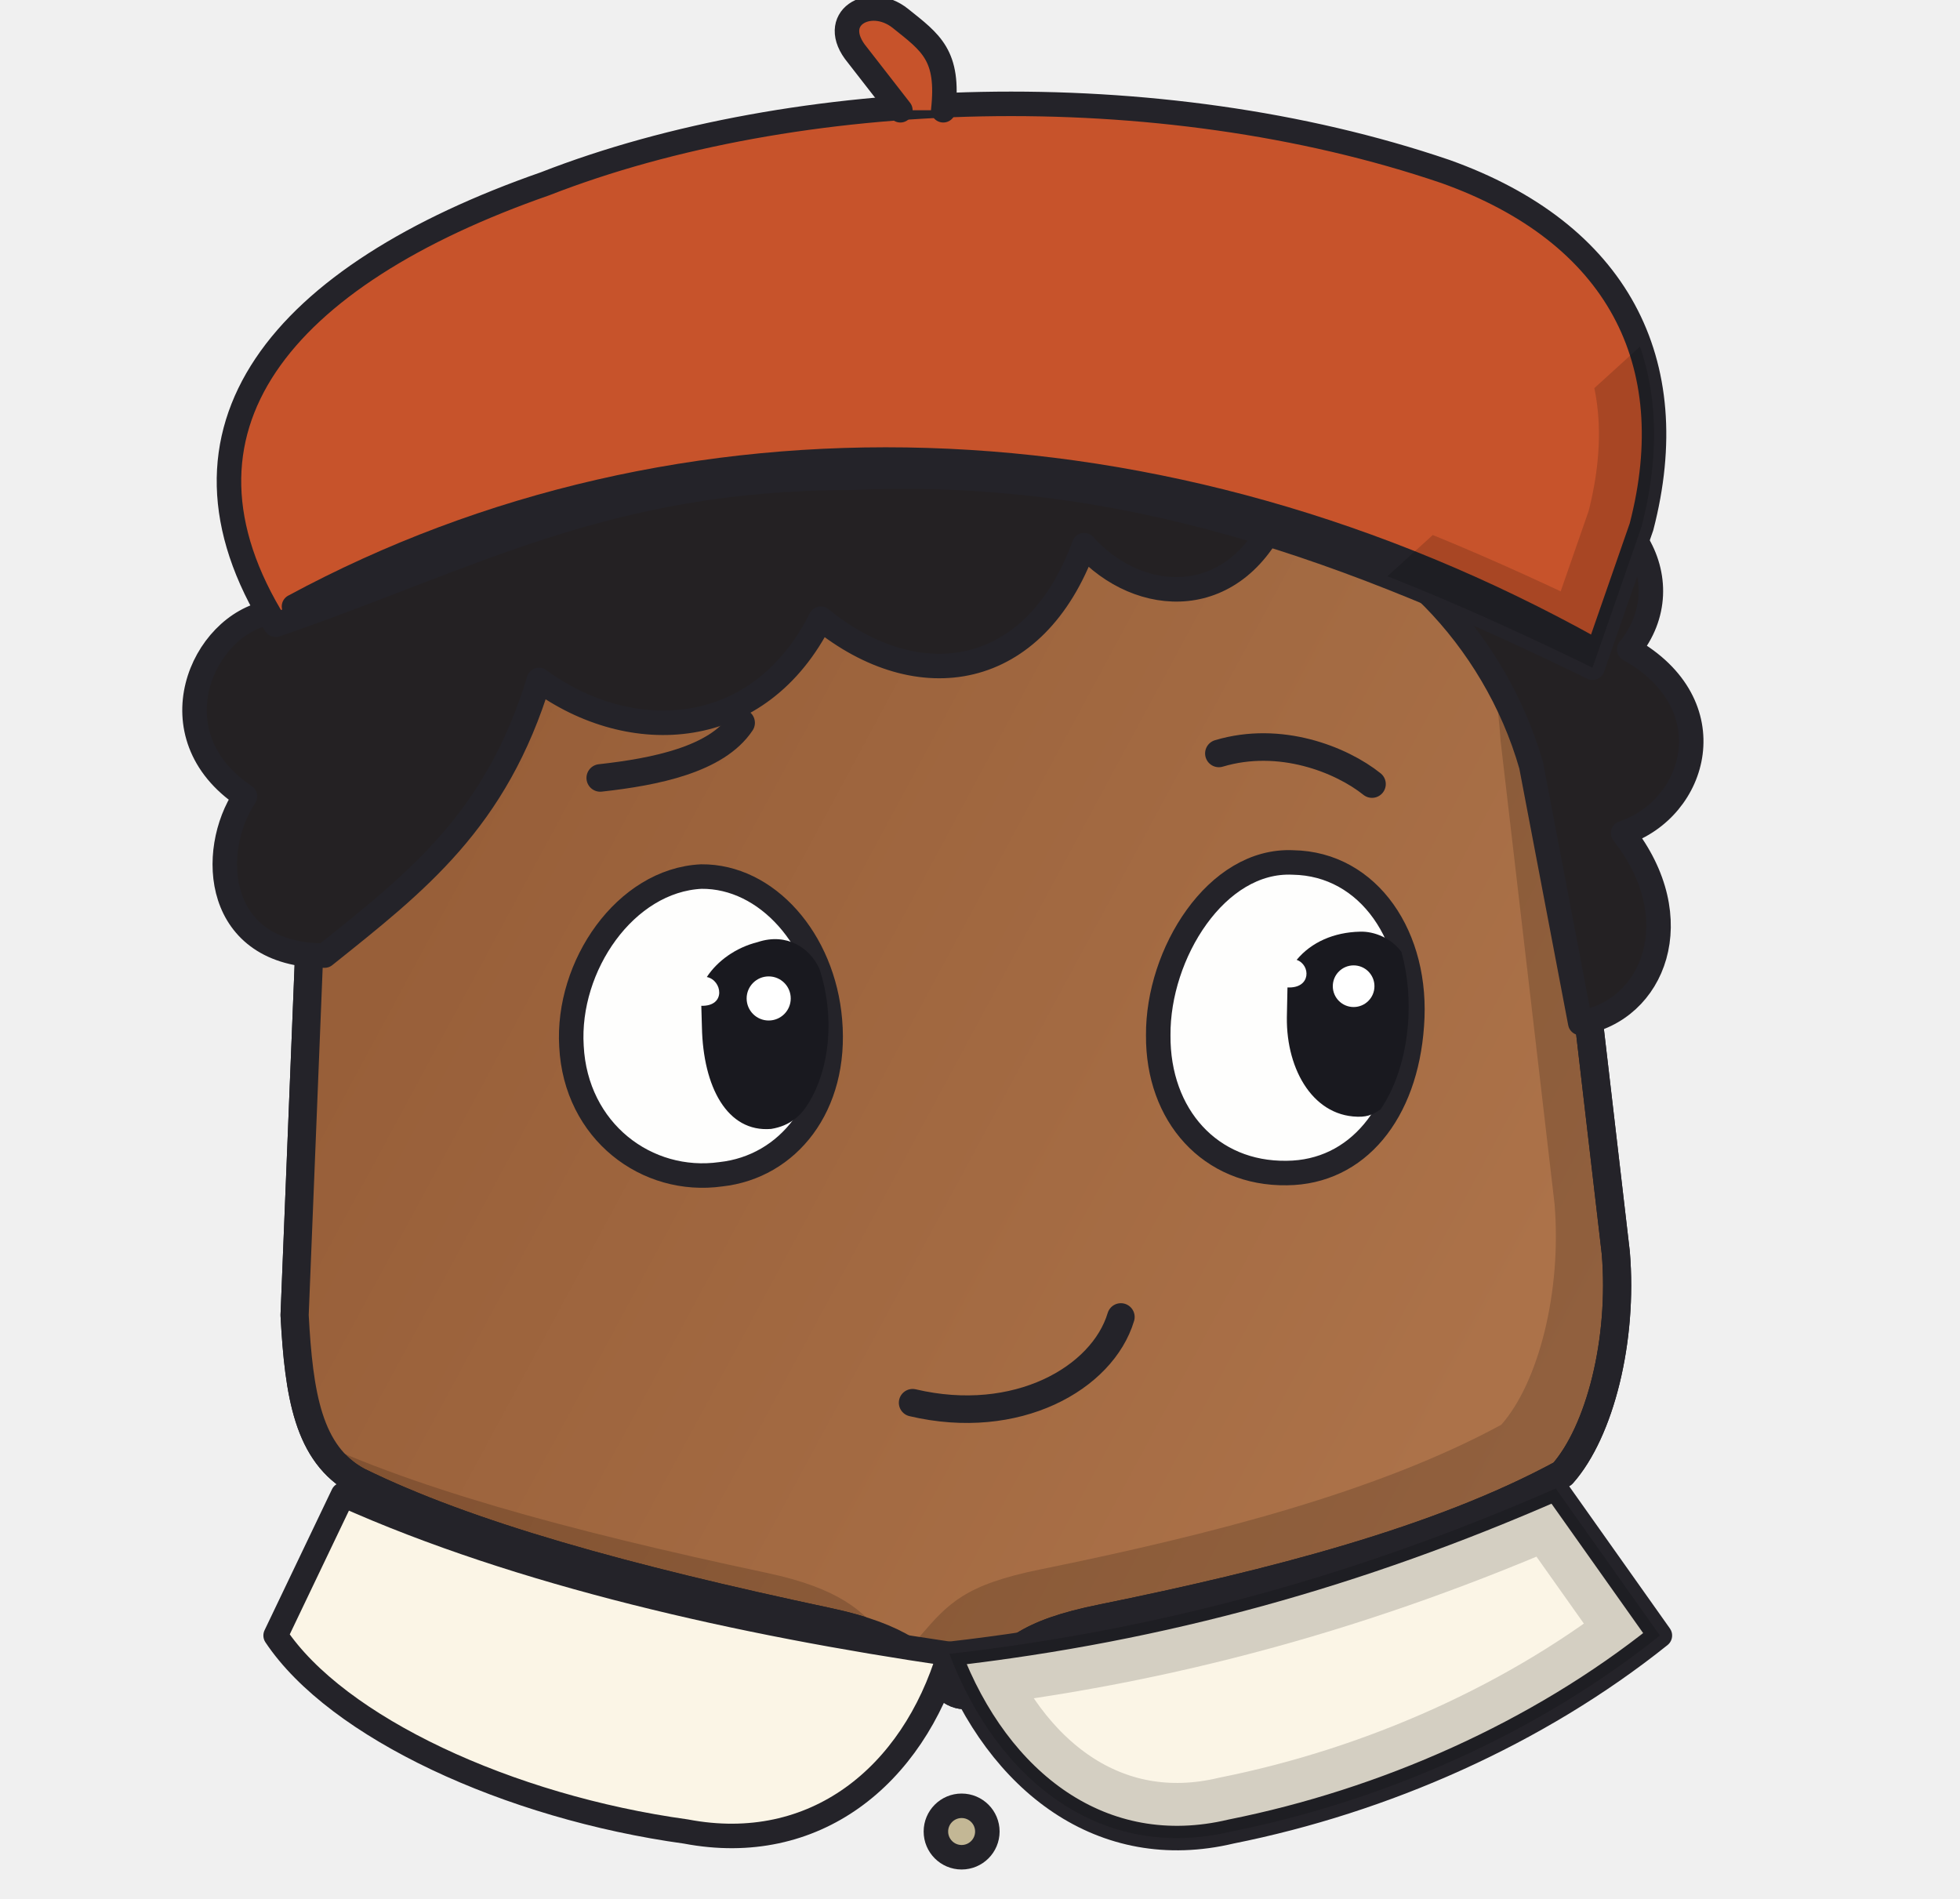
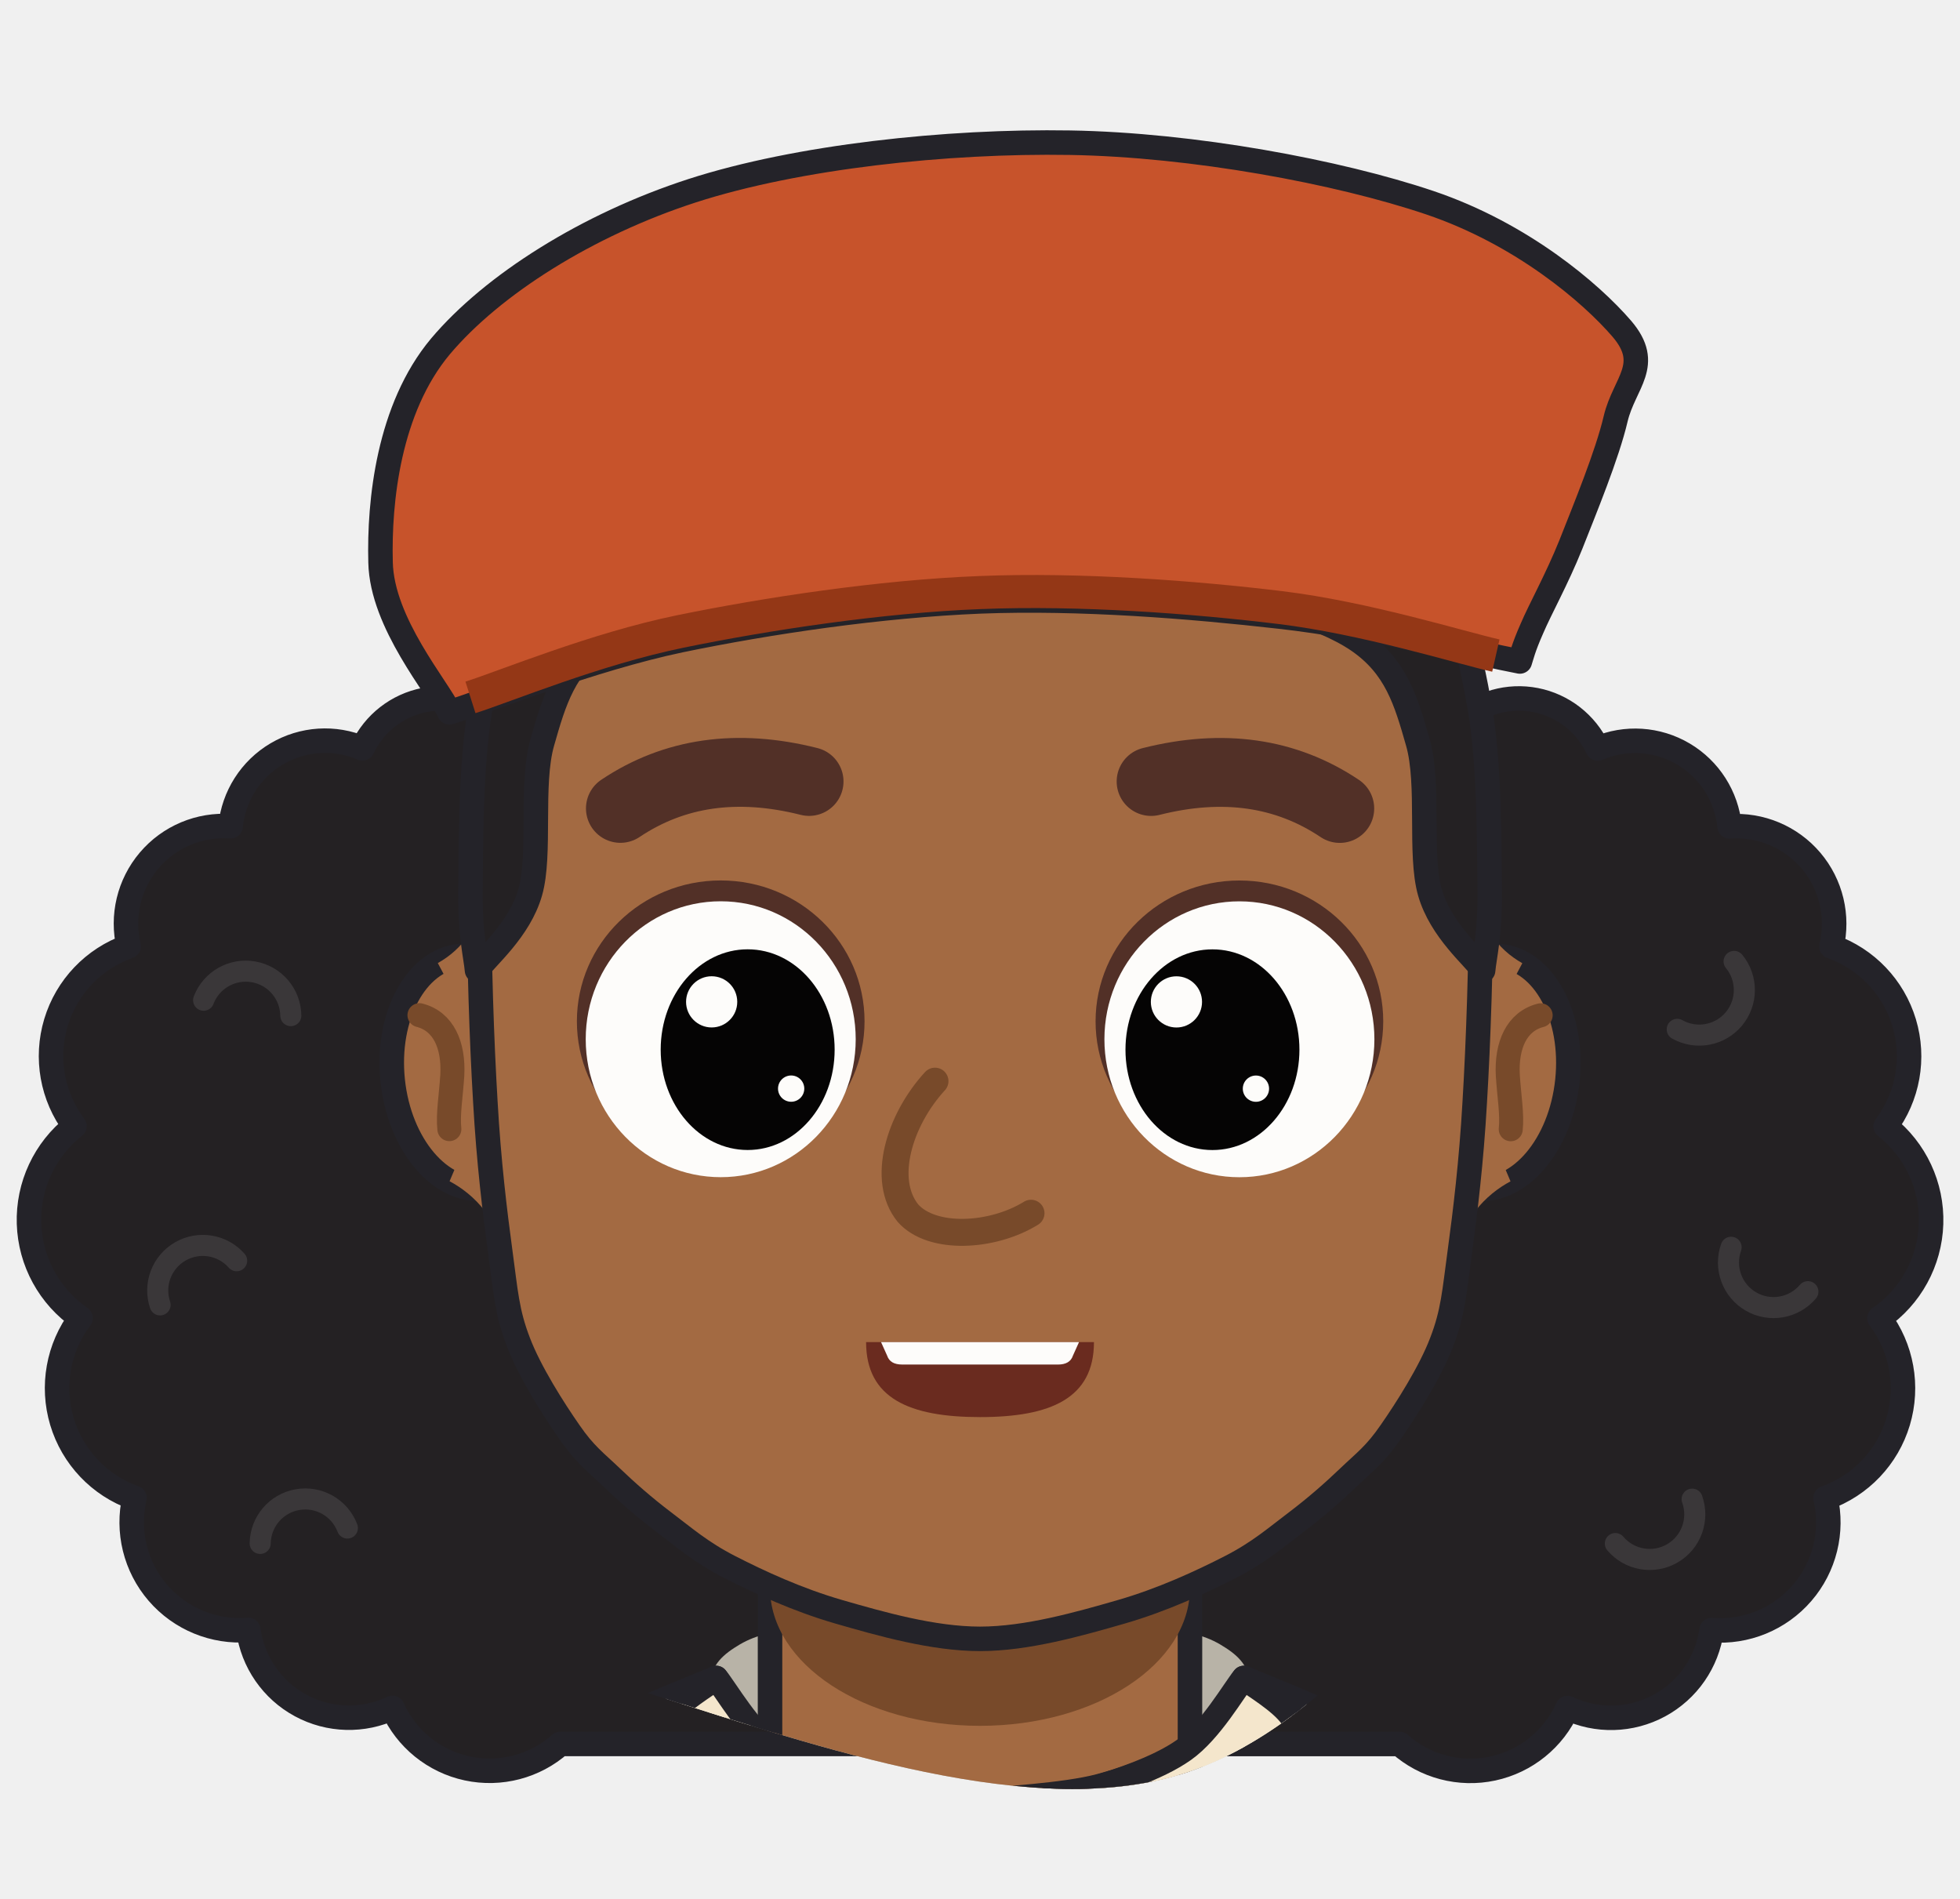
- <svg xmlns="http://www.w3.org/2000/svg" viewBox="0 0 320 310" fill="none" stroke="#242329" stroke-width="4" stroke-linecap="round" stroke-linejoin="round" role="img" aria-labelledby="curly-amused-title curly-amused-description">
+ <svg xmlns="http://www.w3.org/2000/svg" viewBox="0 0 320 310" width="320" height="310">
  <defs>
-     <linearGradient id="curly-amused-skin" x1="84" y1="144" x2="251" y2="234" gradientUnits="userSpaceOnUse">
-       <stop stop-color="#985F39" />
-       <stop offset=".55" stop-color="#A36A42" />
-       <stop offset="1" stop-color="#AC7249" />
-     </linearGradient>
-     <linearGradient id="curly-amused-hair" x1="151" y1="43" x2="158" y2="133" gradientUnits="userSpaceOnUse">
-       <stop stop-color="#493225" />
-       <stop offset=".5" stop-color="#533B2B" />
-       <stop offset="1" stop-color="#33251E" />
-     </linearGradient>
-     <linearGradient id="curly-amused-mint" x1="155" y1="20" x2="162" y2="216" gradientUnits="userSpaceOnUse">
-       <stop stop-color="#B5F3D6" />
-       <stop offset=".55" stop-color="#AEF0D2" />
-       <stop offset="1" stop-color="#ABEDCF" />
-     </linearGradient>
-     <linearGradient id="curly-amused-ear-cushion" x1="35" y1="147" x2="62" y2="200" gradientUnits="userSpaceOnUse">
-       <stop stop-color="#309775" />
-       <stop offset="1" stop-color="#349778" />
-     </linearGradient>
-     <linearGradient id="curly-amused-collar-fabric" x1="99" y1="244" x2="112" y2="301" gradientUnits="userSpaceOnUse">
-       <stop stop-color="#18344F" />
-       <stop offset="1" stop-color="#1D3959" />
-     </linearGradient>
-     <clipPath id="curly-amused-hair-boundary">
-       <path d="M60.5 131.2C68.5 80.1 106.6 44 158.6 44.3C210.7 44.5 247.6 79.4 255.4 131.1C251.6 116.7 232 107 212.6 106.6C195.2 105.5 177.9 111 158.3 113.8C139 117 119.2 116.9 99.2 118.3C82 119.7 69.5 124.2 60.5 131.2Z" />
+     <clipPath id="cd1b">
+       <rect x="-4000" y="-4000" width="9000" height="9000" />
    </clipPath>
-     <clipPath id="curly-amused-head-clip">
-       <path d="M61 130.5C63 83 104 44 159 44C212 44 252 82 255 129L263.8 204.5C265 218.8 261.2 233.7 255.1 240.6C235 251.5 207.9 258.5 179.9 264.2C167.5 266.7 164.8 269.8 160.3 275C158.7 277.4 156.1 277.2 154.1 275C150.9 271 147 267.3 135.3 264.8C101.9 257.7 76.3 250.6 58.4 241.8C50.3 237.4 48.8 227.7 48.1 214.7L50.5 155Z" />
+     <clipPath id="cd1cr">
+       <path d="M885.07 551.87C883.18 615.41 806.38 683.02 756.35 740.08C706.60 797.13 653.87 875.55 585.45 894.48C516.77 913.68 421.04 878.80 344.78 855.00C268.52 830.94 156.57 803.08 128.18 750.62C99.78 698.16 151.16 608.38 174.42 540.78C197.94 472.90 210.38 385.83 269.06 343.65C327.47 301.46 442.67 284.96 525.96 287.67C608.71 290.37 707.14 315.25 767.17 359.33C826.66 403.41 886.70 488.59 885.07 551.87Z" />
+       <path d="M-473.50 -700.97L1473.50 -700.97L1473.50 818.77L-473.50 818.77Z" />
    </clipPath>
-     <clipPath id="curly-amused-confident-eyes">
-       <path d="M90 158L238 148L238 199L90 199Z" />
+     <clipPath id="cd1s">
+       <path d="M500 905.2C508.8 904.1 537.1 902.8 552.9 898.6C568.8 894.4 584.7 888 595.3 880.1C605.9 872.1 613 855.8 616.5 850.9C621.8 853.2 636.8 859.1 648.3 864.2C659.7 869.3 672.5 875.4 685.3 881.4C698.1 887.3 712.5 893.3 725 899.9C737.6 906.5 750.8 914.3 760.8 921.1C770.7 927.9 778 934.3 784.6 941C791.2 947.6 795.8 954.2 800.5 960.8C805.1 967.4 808.6 974.1 812.4 980.7C816.1 987.2 821.2 996.8 823 1000L177 1000C178.8 996.8 183.9 987.2 187.6 980.7C191.4 974.1 194.9 967.4 199.5 960.8C204.2 954.2 208.8 947.6 215.4 941C222 934.3 229.3 927.9 239.2 921.1C249.2 914.3 262.4 906.5 275 899.9C287.5 893.3 301.9 887.3 314.7 881.4C327.5 875.4 340.3 869.3 351.7 864.2C363.2 859.1 378.2 853.2 383.5 850.9C387 855.8 394.1 872.1 404.7 880.1C415.3 888 431.2 894.4 447.1 898.6C462.9 902.8 491.2 904.1 500 905.2Z" fill="#FBF5E6" stroke="#242329" stroke-width="10.82" stroke-linejoin="round" stroke-linecap="round" transform="translate(500 1014) scale(0.86) translate(-500 -1000)" />
+       <path d="M494.7 907.9C488.1 906.8 469.1 905.4 455 901.2C440.9 897.1 421.9 891.1 410 882.7C398.1 874.3 387.9 856.2 383.5 850.9C380 853.8 367.2 861.1 362.3 868.2C357.5 875.2 353.5 885.1 354.4 893.3C355.3 901.5 360.1 911 367.6 917.1C375.1 923.3 386.2 928.2 399.4 930.4C412.6 932.6 433.4 932.1 447.1 930.4C460.7 928.6 473.5 923.5 481.5 919.8C489.4 916 492.5 909.9 494.7 907.9ZM505.3 907.9C511.9 906.8 530.9 905.4 545 901.2C559.1 897.1 578.1 891.1 590 882.7C601.9 874.3 612.1 856.2 616.5 850.9C620 853.8 632.8 861.1 637.7 868.2C642.5 875.2 646.5 885.1 645.6 893.3C644.7 901.5 639.9 911 632.4 917.1C624.9 923.3 613.8 928.2 600.6 930.4C587.4 932.6 566.6 932.1 552.9 930.4C539.3 928.6 526.5 923.5 518.5 919.8C510.6 916 507.5 909.9 505.3 907.9Z" fill="#F4E6CC" stroke="#242329" stroke-width="10.82" stroke-linejoin="round" stroke-linecap="round" transform="translate(500 1014) scale(0.86) translate(-500 -1000)" />
    </clipPath>
-     <clipPath id="curly-amused-soft-lids">
-       <path d="M90 160Q114 149 139 157L139 199L90 199ZM185 157Q210 145 236 153L236 199L185 199Z" />
+     <clipPath id="cd1eL">
+       <ellipse cx="385.5" cy="569" rx="59.6" ry="60.9" />
    </clipPath>
-     <clipPath id="curly-amused-fin-half">
-       <path d="M330 0H420V420H0V300Z" />
+     <clipPath id="cd1eR">
+       <ellipse cx="614.5" cy="569" rx="59.6" ry="60.9" />
    </clipPath>
-     <clipPath id="curly-amused-fin-collar-front">
-       <path d="M155 270C190 266 222 257 254 243L271 267C251 283 226 294 201 299C180 304 163 291 155 270Z" />
+     <filter id="cd1bl" x="-60%" y="-90%" width="220%" height="280%">
+       <feGaussianBlur stdDeviation="15" />
+     </filter>
+     <clipPath id="cd1eo">
+       <path d="M-1000 -1000H2000V2000H-1000Z" />
    </clipPath>
-     <clipPath id="curly-amused-fin-hat">
-       <path d="M45 102C25 70 46 45 89 30C130 14 189 12 236 28C264 38 275 59 268 86L260 109C221 90 184 76 139 78C99 78 77 91 45 102Z" />
+     <clipPath id="cd1ck">
+       <ellipse cx="385.5" cy="561.1" rx="66.5" ry="65.2" />
+       <ellipse cx="385.5" cy="569" rx="62.6" ry="63.9" />
+       <ellipse cx="614.5" cy="561.1" rx="66.5" ry="65.2" />
+       <ellipse cx="614.5" cy="569" rx="62.6" ry="63.9" />
    </clipPath>
  </defs>
-   <g id="curly-amused-head">
-     <path d="M61 130.5C63 83 104 44 159 44C212 44 252 82 255 129L263.8 204.5C265 218.8 261.2 233.7 255.1 240.6C235 251.5 207.9 258.5 179.9 264.2C167.5 266.7 164.8 269.8 160.3 275C158.7 277.4 156.1 277.2 154.1 275C150.9 271 147 267.3 135.3 264.8C101.9 257.7 76.3 250.6 58.4 241.8C50.3 237.4 48.8 227.7 48.1 214.7L50.5 155Z" fill="url(#curly-amused-skin)" stroke-width="4.6" />
-   </g>
-   <g clip-path="url(#curly-amused-head-clip)" stroke="none">
-     <path d="M61 130.5C63 83 104 44 159 44C212 44 252 82 255 129L263.8 204.5C265 218.8 261.2 233.7 255.1 240.6C235 251.5 207.9 258.5 179.9 264.2C167.5 266.7 164.8 269.8 160.3 275C158.7 277.4 156.1 277.2 154.1 275C150.9 271 147 267.3 135.3 264.8C101.9 257.7 76.3 250.6 58.4 241.8C50.3 237.4 48.8 227.7 48.1 214.7L50.5 155Z" fill="#000000" fill-opacity=".16" />
-     <path d="M61 130.5C63 83 104 44 159 44C212 44 252 82 255 129L263.8 204.5C265 218.8 261.2 233.7 255.1 240.6C235 251.5 207.9 258.5 179.9 264.2C167.5 266.7 164.8 269.8 160.3 275C158.7 277.4 156.1 277.2 154.1 275C150.9 271 147 267.3 135.3 264.8C101.9 257.7 76.3 250.6 58.4 241.8C50.3 237.4 48.8 227.7 48.1 214.7L50.5 155Z" transform="translate(-10 -8)" fill="url(#curly-amused-skin)" />
-   </g>
-   <path d="M61 130.5C63 83 104 44 159 44C212 44 252 82 255 129L263.8 204.5C265 218.8 261.2 233.7 255.1 240.6C235 251.5 207.9 258.5 179.9 264.2C167.5 266.7 164.8 269.8 160.3 275C158.7 277.4 156.1 277.2 154.1 275C150.9 271 147 267.3 135.3 264.8C101.9 257.7 76.3 250.6 58.4 241.8C50.3 237.4 48.8 227.7 48.1 214.7L50.5 155Z" fill="none" stroke-width="4.6" />
-   <g id="curly-amused-hair-front">
-     <path d="M53 156C35 156 34 139 40 130C25 120 33 102 44 100C36 86 48 74 61 76C58 59 74 50 86 58C89 41 107 39 118 49C127 33 146 35 153 46C165 32 183 35 190 46C204 35 222 43 223 56C241 52 254 67 248 79C266 79 275 95 266 106C282 115 277 132 265 136C276 150 270 165 258 167L250 125C244 104 227 87 209 83C202 100 186 99 177 89C169 111 150 114 134 101C124 121 103 122 88 111C81 134 68 144 53 156Z" fill="#242123" stroke-width="4" />
-   </g>
-   <g id="curly-amused-collar">
-     <path d="M56 244C85 257 121 265 155 270C149 290 133 303 112 299C83 295 55 282 45 267Z" fill="#FBF5E6" stroke-width="4" />
-     <path d="M155 270C190 266 222 257 254 243L271 267C251 283 226 294 201 299C180 304 163 291 155 270Z" fill="#FBF5E6" stroke-width="4" />
-     <circle cx="157" cy="299" r="4.2" fill="#C3B795" />
-   </g>
-   <g clip-path="url(#curly-amused-fin-collar-front)">
-     <g clip-path="url(#curly-amused-fin-half)">
-       <path d="M155 270C190 266 222 257 254 243L271 267C251 283 226 294 201 299C180 304 163 291 155 270Z" fill="none" stroke="#000000" stroke-opacity=".16" stroke-width="18" />
+   <g transform="translate(-55 -107) scale(0.43)">
+     <g clip-path="url(#cd1b)">
+       <g transform="translate(500 1014) scale(0.86) translate(-500 -1000)">
+         <g transform="matrix(1 0.0001 -0.0001 1 0.08335 0.01754)">
+           <path fill="#242123" data-o="f" d="M688 422.1C691.9 423.2 707.8 427.6 711.8 428.7A38.5 38.5 0 0 1 772.7 440.6A41.9 41.9 0 0 1 830.9 475A43.1 43.1 0 0 1 875.9 528A51.4 51.4 0 0 1 899.8 607.4A52.6 52.6 0 0 1 897.1 692.1A51.4 51.4 0 0 1 873.3 771.5A47.7 47.7 0 0 1 823 829.8A44.8 44.8 0 0 1 759.4 864.2A47 47 0 0 1 685.3 880.1L314.7 880.1A47 47 0 0 1 240.6 864.2A44.8 44.8 0 0 1 177 829.8A47.7 47.7 0 0 1 126.7 771.5A51.4 51.4 0 0 1 102.9 692.1A52.6 52.6 0 0 1 100.2 607.4A51.4 51.4 0 0 1 124.1 528A43.1 43.1 0 0 1 169.1 475A41.9 41.9 0 0 1 227.3 440.6A38.5 38.5 0 0 1 288.2 428.7C292.2 427.6 308.1 423.2 312 422.1Z" stroke="#242329" stroke-width="10.82" stroke-linejoin="round" stroke-linecap="round" />
+           <path fill="none" stroke="#3A3739" stroke-width="9.3" stroke-linecap="round" stroke-linejoin="round" d="M832.9 534.6A19.9 19.9 0 0 1 807.8 564.6M157.2 551.8A19.9 19.9 0 0 1 195.7 558.6M865.5 680.4A19.9 19.9 0 0 1 831.6 660.8M138 686.3A19.9 19.9 0 0 1 171.8 666.8M814.4 772A19.9 19.9 0 0 1 780.5 791.6M182.2 791.6A19.9 19.9 0 0 1 220.7 784.8" />
+         </g>
+         <g clip-path="url(#cd1cr)">
+           <g transform="translate(0 0.06)">
+             <path d="M500 824.5C525.6 824.5 558.7 826.2 576.8 828.4C594.9 830.7 601.5 833.1 608.5 837.7C615.6 842.3 619.6 847.4 619.1 856.2C618.7 865.1 625.8 880.5 605.9 890.7C586 900.8 535.3 917.1 500 917.1C464.7 917.1 414 900.8 394.1 890.7C374.2 880.5 381.3 865.1 380.9 856.2C380.4 847.4 384.4 842.3 391.5 837.7C398.5 833.1 405.1 830.7 423.2 828.4C441.3 826.2 474.4 824.5 500 824.5Z" fill="#B8B3A7" />
+           </g>
+         </g>
+         <g clip-path="url(#cd1cr)">
+           <g transform="translate(0 0.06)">
+             <path d="M407.3 768.9L407.3 935.7Q407.3 967.4 439.1 967.4L560.9 967.4Q592.7 967.4 592.7 935.7L592.7 768.9Z" fill="#A36A42" stroke="#242329" stroke-width="10.82" stroke-linejoin="round" stroke-linecap="round" />
+             <ellipse cx="500" cy="811.2" rx="92.7" ry="60.9" fill="#784A2A" />
+           </g>
+         </g>
+         <g transform="matrix(1 0.0001 -0.0001 1 0.08335 0.01754)">
+           <ellipse cx="275.6" cy="583.6" rx="35.1" ry="51.6" transform="rotate(-6 275.6 583.6)" fill="#A36A42" stroke="#242329" stroke-width="10.82" stroke-linejoin="round" stroke-linecap="round" />
+           <ellipse cx="724.4" cy="583.6" rx="35.1" ry="51.6" transform="rotate(6 724.4 583.6)" fill="#A36A42" stroke="#242329" stroke-width="10.82" stroke-linejoin="round" stroke-linecap="round" />
+           <path d="M281.3 496.1C281.3 518.4 271 529.5 260.6 535.4L286.2 583.6ZM718.7 496.1C718.7 518.4 729 529.5 739.4 535.4L713.8 583.6ZM291.8 671C288.8 648.8 276.3 637.3 265.8 631.7L286.2 583.6ZM708.2 671C711.2 648.8 723.7 637.3 734.2 631.7L713.8 583.6Z" fill="#A36A42" />
+           <path d="M252.5 558.4C263.1 561.1 267.7 571.6 267 584.9C266.4 594.2 265 602.1 265.7 608.7M747.5 558.4C736.9 561.1 732.3 571.6 733 584.9C733.6 594.2 735 602.1 734.3 608.7" fill="none" stroke="#784A2A" stroke-width="10.6" stroke-linecap="round" stroke-linejoin="round" />
+         </g>
+         <g transform="matrix(1 0.0001 -0.0001 1 0.08335 0.01754)">
+           <path d="M500 255.3C526.5 255.3 554.7 258.6 579.4 265.9C604.1 273.2 628.8 284 648.3 299C667.7 314 684.4 334.9 695.9 355.9C707.4 376.8 712.9 400 717.1 424.7C721.3 449.4 720.8 475.5 721.1 504.1C721.3 532.8 720 570.3 718.4 596.8C716.9 623.3 714.2 645.3 711.8 663C709.4 680.6 708.9 689.5 703.8 702.7C698.8 715.9 688.2 732.5 681.3 742.4C674.5 752.3 669.8 755.6 662.8 762.3C655.9 768.9 648.4 775.5 639.7 782.1C630.9 788.7 623.4 795.4 610.5 802C597.6 808.6 580.6 816.5 562.2 821.8C543.8 827.1 520.7 833.7 500 833.7C479.3 833.7 456.2 827.1 437.8 821.8C419.4 816.5 402.4 808.6 389.5 802C376.6 795.4 369.1 788.7 360.3 782.1C351.6 775.5 344.1 768.9 337.2 762.3C330.2 755.6 325.5 752.3 318.7 742.4C311.8 732.5 301.2 715.9 296.2 702.7C291.1 689.5 290.6 680.6 288.2 663C285.8 645.3 283.1 623.3 281.6 596.8C280 570.3 278.7 532.8 278.9 504.1C279.2 475.5 278.7 449.4 282.9 424.7C287.1 400 292.6 376.8 304.1 355.9C315.6 334.9 332.3 314 351.7 299C371.2 284 395.9 273.2 420.6 265.9C445.3 258.6 473.5 255.3 500 255.3Z" fill="#A36A42" data-sk="1" stroke="#242329" stroke-width="10.82" stroke-linejoin="round" stroke-linecap="round" />
+         </g>
+         <g clip-path="url(#cd1cr)">
+           <g transform="translate(0 0.13)">
+             <path d="M500 905.2C508.8 904.1 537.1 902.8 552.9 898.6C568.8 894.4 584.7 888 595.3 880.1C605.9 872.1 613 855.8 616.5 850.9C621.8 853.2 636.8 859.1 648.3 864.2C659.7 869.3 672.5 875.4 685.3 881.4C698.1 887.3 712.5 893.3 725 899.9C737.6 906.5 750.8 914.3 760.8 921.1C770.7 927.9 778 934.3 784.6 941C791.2 947.6 795.8 954.2 800.5 960.8C805.1 967.4 808.6 974.1 812.4 980.7C816.1 987.2 821.2 996.8 823 1000L177 1000C178.8 996.8 183.9 987.2 187.6 980.7C191.4 974.1 194.9 967.4 199.5 960.8C204.2 954.2 208.8 947.6 215.4 941C222 934.3 229.3 927.9 239.2 921.1C249.2 914.3 262.4 906.5 275 899.9C287.5 893.3 301.9 887.3 314.7 881.4C327.5 875.4 340.3 869.3 351.7 864.2C363.2 859.1 378.2 853.2 383.5 850.9C387 855.8 394.1 872.1 404.7 880.1C415.3 888 431.2 894.4 447.1 898.6C462.9 902.8 491.2 904.1 500 905.2Z" fill="#FBF5E6" stroke="#242329" stroke-width="10.82" stroke-linejoin="round" stroke-linecap="round" />
+             <path d="M494.7 907.9C488.1 906.8 469.1 905.4 455 901.2C440.9 897.1 421.9 891.1 410 882.7C398.1 874.3 387.9 856.2 383.5 850.9C380 853.8 367.2 861.1 362.3 868.2C357.5 875.2 353.5 885.1 354.4 893.3C355.3 901.5 360.1 911 367.6 917.1C375.1 923.3 386.2 928.2 399.4 930.4C412.6 932.6 433.4 932.1 447.1 930.4C460.7 928.6 473.5 923.5 481.5 919.8C489.4 916 492.5 909.9 494.7 907.9ZM505.3 907.9C511.9 906.8 530.9 905.4 545 901.2C559.1 897.1 578.1 891.1 590 882.7C601.9 874.3 612.1 856.2 616.5 850.9C620 853.8 632.8 861.1 637.7 868.2C642.5 875.2 646.5 885.1 645.6 893.3C644.7 901.5 639.9 911 632.4 917.1C624.9 923.3 613.8 928.2 600.6 930.4C587.4 932.6 566.6 932.1 552.9 930.4C539.3 928.6 526.5 923.5 518.5 919.8C510.6 916 507.5 909.9 505.3 907.9Z" fill="#F4E6CC" stroke="#242329" stroke-width="10.82" stroke-linejoin="round" stroke-linecap="round" />
+           </g>
+         </g>
+         <g transform="matrix(1 0.0001 -0.0001 1 0.08335 0.01754)">
+           <path fill="#242123" data-o="f" d="M722.1 538.6C718.1 532.8 703.4 520.9 698.6 504.1C693.8 487.4 698.6 456.5 693.3 438C688 419.4 683.6 404.4 666.8 392.9C650 381.5 620.5 374 592.7 369.1C564.9 364.3 530.9 363.8 500 363.8C469.1 363.8 435.1 364.3 407.3 369.1C379.5 374 350 381.5 333.2 392.9C316.4 404.4 312 419.4 306.7 438C301.4 456.5 306.2 487.4 301.4 504.1C296.6 520.9 281.9 532.8 277.9 538.6C277.4 532.7 274.8 522.9 275 503.7C275.2 484.4 275 448 279.3 423C283.7 397.9 289.4 374.5 301.1 353.2C312.8 332 329.9 310.8 349.6 295.6C369.3 280.4 394.4 269.5 419.4 262.1C444.5 254.7 473.1 251.3 500 251.3C526.9 251.3 555.5 254.7 580.6 262.1C605.6 269.5 630.7 280.4 650.4 295.6C670.1 310.8 687.2 332 698.9 353.2C710.6 374.5 716.3 397.9 720.7 423C725 448 724.8 484.4 725 503.7C725.2 522.9 722.6 532.7 722.1 538.6Z" stroke="#242329" stroke-width="10.82" stroke-linejoin="round" stroke-linecap="round" />
+         </g>
+         <g transform="matrix(1 0.0001 -0.0001 1 0.08335 0.01754)">
+           <g filter="url(#cd1bl)">
+             <ellipse cx="330.6" cy="668.3" rx="35.7" ry="19.9" fill="#BB643F" opacity="0.000" transform="matrix(0.4 0 0 0.4 198.36 400.98)" />
+           </g>
+           <g filter="url(#cd1bl)">
+             <ellipse cx="669.4" cy="668.3" rx="35.7" ry="19.9" fill="#BB643F" opacity="0.000" transform="matrix(0.4 0 0 0.4 401.64 400.98)" />
+           </g>
+         </g>
+         <g transform="matrix(1 0.0001 -0.0001 1 0.08335 0.01754)">
+           <g clip-path="url(#cd1eo)" display="inline">
+             <g>
+               <ellipse cx="385.5" cy="561.1" rx="63.5" ry="62.2" fill="#523027" />
+               <ellipse cx="385.5" cy="569" rx="59.6" ry="60.9" fill="#FDFCFA" />
+               <g clip-path="url(#cd1eL)">
+                 <g transform="translate(0.00 0.00)">
+                   <ellipse cx="397.4" cy="573.6" rx="38.4" ry="44.3" fill="#050404" />
+                   <circle cx="381.5" cy="552.5" r="11.3" fill="#FDFCFA" />
+                   <circle cx="416.6" cy="590.8" r="5.8" fill="#FDFCFA" />
+                 </g>
+               </g>
+             </g>
+             <g>
+               <ellipse cx="614.5" cy="561.1" rx="63.5" ry="62.2" fill="#523027" />
+               <ellipse cx="614.5" cy="569" rx="59.6" ry="60.9" fill="#FDFCFA" />
+               <g clip-path="url(#cd1eR)">
+                 <g transform="translate(0.00 0.00)">
+                   <ellipse cx="602.6" cy="573.6" rx="38.4" ry="44.3" fill="#050404" />
+                   <circle cx="586.7" cy="552.5" r="11.3" fill="#FDFCFA" />
+                   <circle cx="621.8" cy="590.8" r="5.8" fill="#FDFCFA" />
+                 </g>
+               </g>
+             </g>
+           </g>
+           <g clip-path="url(#cd1ck)">
+             <g>
+               <path d="M312.7 618C312.7 669.6 458.3 669.6 458.3 618Q385.5 596.8 312.7 618ZM541.7 618C541.7 669.6 687.3 669.6 687.3 618Q614.5 596.8 541.7 618Z" fill="#A36A42" display="none" />
+             </g>
+           </g>
+           <path fill="none" stroke="#523027" stroke-linecap="round" stroke-linejoin="round" display="none" />
+           <path fill="none" stroke="#523027" stroke-width="30.4" stroke-linecap="round" stroke-linejoin="round" d="M341.2 467.1Q376.9 443.2 424.5 455.2M658.8 467.1Q623.1 443.2 575.5 455.2" transform="translate(0 0.00)" />
+           <g>
+             <path d="M480.1 587.5C464.3 604.7 456.3 631.2 468.2 645.8C478.8 657.7 505.3 656.4 522.5 645.8" fill="none" stroke="#784A2A" stroke-width="11.9" stroke-linecap="round" stroke-linejoin="round" />
+           </g>
+           <path fill="#6A2B1F" stroke="#6A2B1F" stroke-linejoin="round" stroke-linecap="round" d="M449.7 702.7C466.5 702.7 483.2 702.7 500.0 702.7C516.8 702.7 533.5 702.7 550.3 702.7C550.3 727.5 531.2 735.8 500.0 735.8C468.8 735.8 449.7 727.5 449.7 702.7Z" stroke-width="0.01" />
+           <path fill="#FDFCFA" display="inline" d="M456.3 702.7L543.7 702.7L541.0 708.7Q539.7 712.6 534.4 712.6L465.6 712.6Q460.3 712.6 459.0 708.7Z" transform="matrix(1 0 0 1 0 0)" />
+           <g>
+             <path d="M469.6 731.4Q500 714.2 530.4 731.4Q500 745.1 469.6 731.4Z" fill="#D9604A" display="none" />
+           </g>
+         </g>
+         <g transform="matrix(1 0.0001 -0.0001 1 0.08335 0.01754)">
+           <path d="M265.7 424.7C260.6 413.7 235.9 385.4 235.3 358.5C234.6 331.6 238.8 290.6 261.7 263.2C284.7 235.9 326.6 209.4 372.9 194.4C419.3 179.4 485.4 172.3 539.7 173.2C594 174.1 658 186 698.6 199.7C739.1 213.4 769.6 239.4 783.3 255.3C796.9 271.2 784.4 279.1 780.6 295C776.9 310.9 766.9 335.1 760.8 350.6C754.6 366 747.3 379 743.6 387.7C739.8 396.3 739.1 399.8 738.3 402.2C720.6 398.9 672.1 386.8 632.4 382.4C592.7 377.9 544.1 374 500 375.7C455.9 377.5 406.7 384.8 367.6 392.9C328.6 401.1 282.7 419.4 265.7 424.7Z" fill="#C7532B" stroke="#242329" stroke-width="10.82" stroke-linejoin="round" stroke-linecap="round" />
+           <path d="M275 418.1C290.4 413.2 330.1 396.7 367.6 389C405.1 381.3 455.9 373.5 500 371.8C544.1 370 594.4 373.8 632.4 378.4C670.3 383 711.8 396 727.7 399.6" fill="none" stroke="#943716" stroke-width="14.6" stroke-linecap="butt" stroke-linejoin="round" />
+         </g>
+       </g>
    </g>
-   </g>
-   <g id="curly-amused-expression-amused">
-     <g id="curly-amused-eyebrows">
-       <path d="M98 127C107 126 117 124 121 118" fill="none" stroke-width="4.5" />
-       <path d="M199 123C209 120 219 124 224 128" fill="none" stroke-width="4.5" />
-     </g>
-     <g id="curly-amused-eyes">
-       <path id="curly-amused-eye-white-left" d="M114.5 143.1C125.2 143 134.4 153.4 135.5 166.6C136.7 180.6 128.6 190.5 117.7 191.7C105.6 193.4 94 184.7 93.3 170.8C92.5 157.7 102.1 143.7 114.5 143.1Z" fill="#FEFEFD" stroke-width="4" />
-       <path d="M123.7 153.8C128.5 152.2 132.3 154.8 133.8 158.2C136.4 166.2 135.4 174.6 132 180.1C130.8 182.1 129 183.8 125.9 184.3C118.7 184.9 114.8 177.4 114.6 167.7L114.5 164.2C118.6 164.3 117.9 160 115.4 159.5C117.1 156.9 120.1 154.7 123.7 153.8Z" fill="#19191F" stroke="none" />
-       <circle cx="125.5" cy="163" r="3.6" fill="#FFFFFF" stroke="none" />
-       <path id="curly-amused-eye-white-right" d="M211.1 140.8C223.5 141 231.6 153 230.5 167.4C229.5 181.7 221.6 191.4 210.1 191.5C197.6 191.7 189 182.1 189.1 169C189 155.7 198.6 140.2 211.1 140.8Z" fill="#FEFEFD" stroke-width="4" />
-       <path d="M222 152.1C224.4 152 227.2 153.2 228.8 155.4C231.2 164 229.9 174.5 225.4 181.1C224.9 181.4 224 182.2 222.3 182.3C214.6 182.6 210 174.8 210.1 166.1L210.2 161.2C214.1 161.4 214 157.5 211.7 156.7C214.1 153.8 217.8 152.2 222 152.1Z" fill="#19191F" stroke="none" />
-       <circle cx="221" cy="161" r="3.4" fill="#FFFFFF" stroke="none" />
-     </g>
-     <path d="M149 229C166 233 180 225 183 215" fill="none" stroke-width="4.5" />
-   </g>
-   <g id="curly-amused-headgear">
-     <path d="M45 102C25 70 46 45 89 30C130 14 189 12 236 28C264 38 275 59 268 86L260 109C221 90 184 76 139 78C99 78 77 91 45 102Z" fill="#C7532B" stroke-width="4" />
-     <path d="M154 18C155 9 152 7 147 3C142 -1 135 3 140 9L147 18" fill="#C7532B" stroke-width="4" />
-     <path d="M48 99C111 65 190 67 260 106" fill="none" stroke-width="4" />
-   </g>
-   <g clip-path="url(#curly-amused-fin-hat)">
-     <g clip-path="url(#curly-amused-fin-half)">
-       <path d="M45 102C25 70 46 45 89 30C130 14 189 12 236 28C264 38 275 59 268 86L260 109C221 90 184 76 139 78C99 78 77 91 45 102Z" fill="none" stroke="#000000" stroke-opacity=".16" stroke-width="18" />
+     <g clip-path="url(#cd1b)">
+       <g transform="translate(0 0.00)" />
    </g>
  </g>
</svg>
